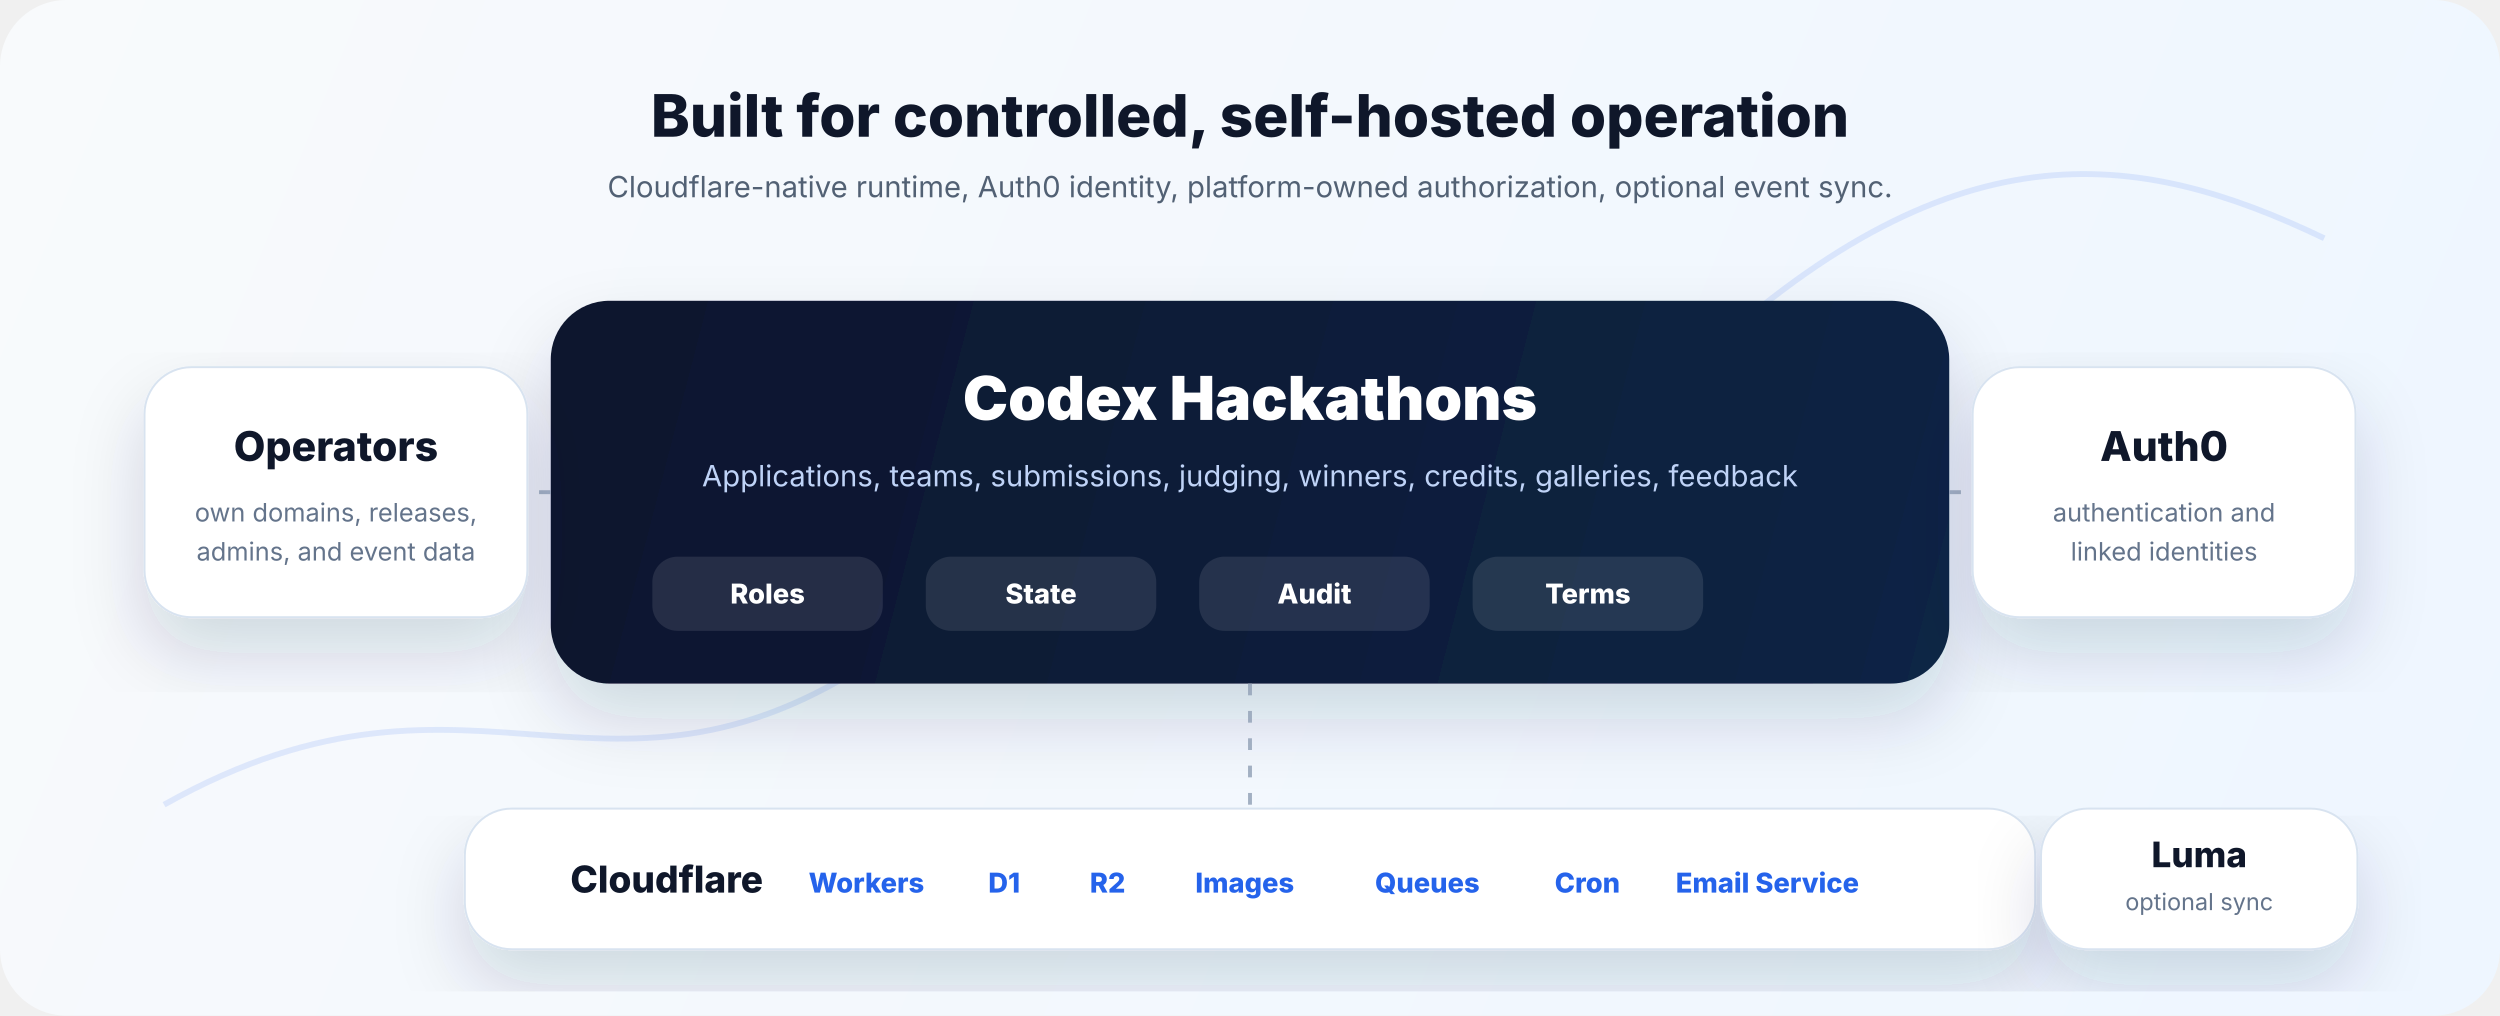
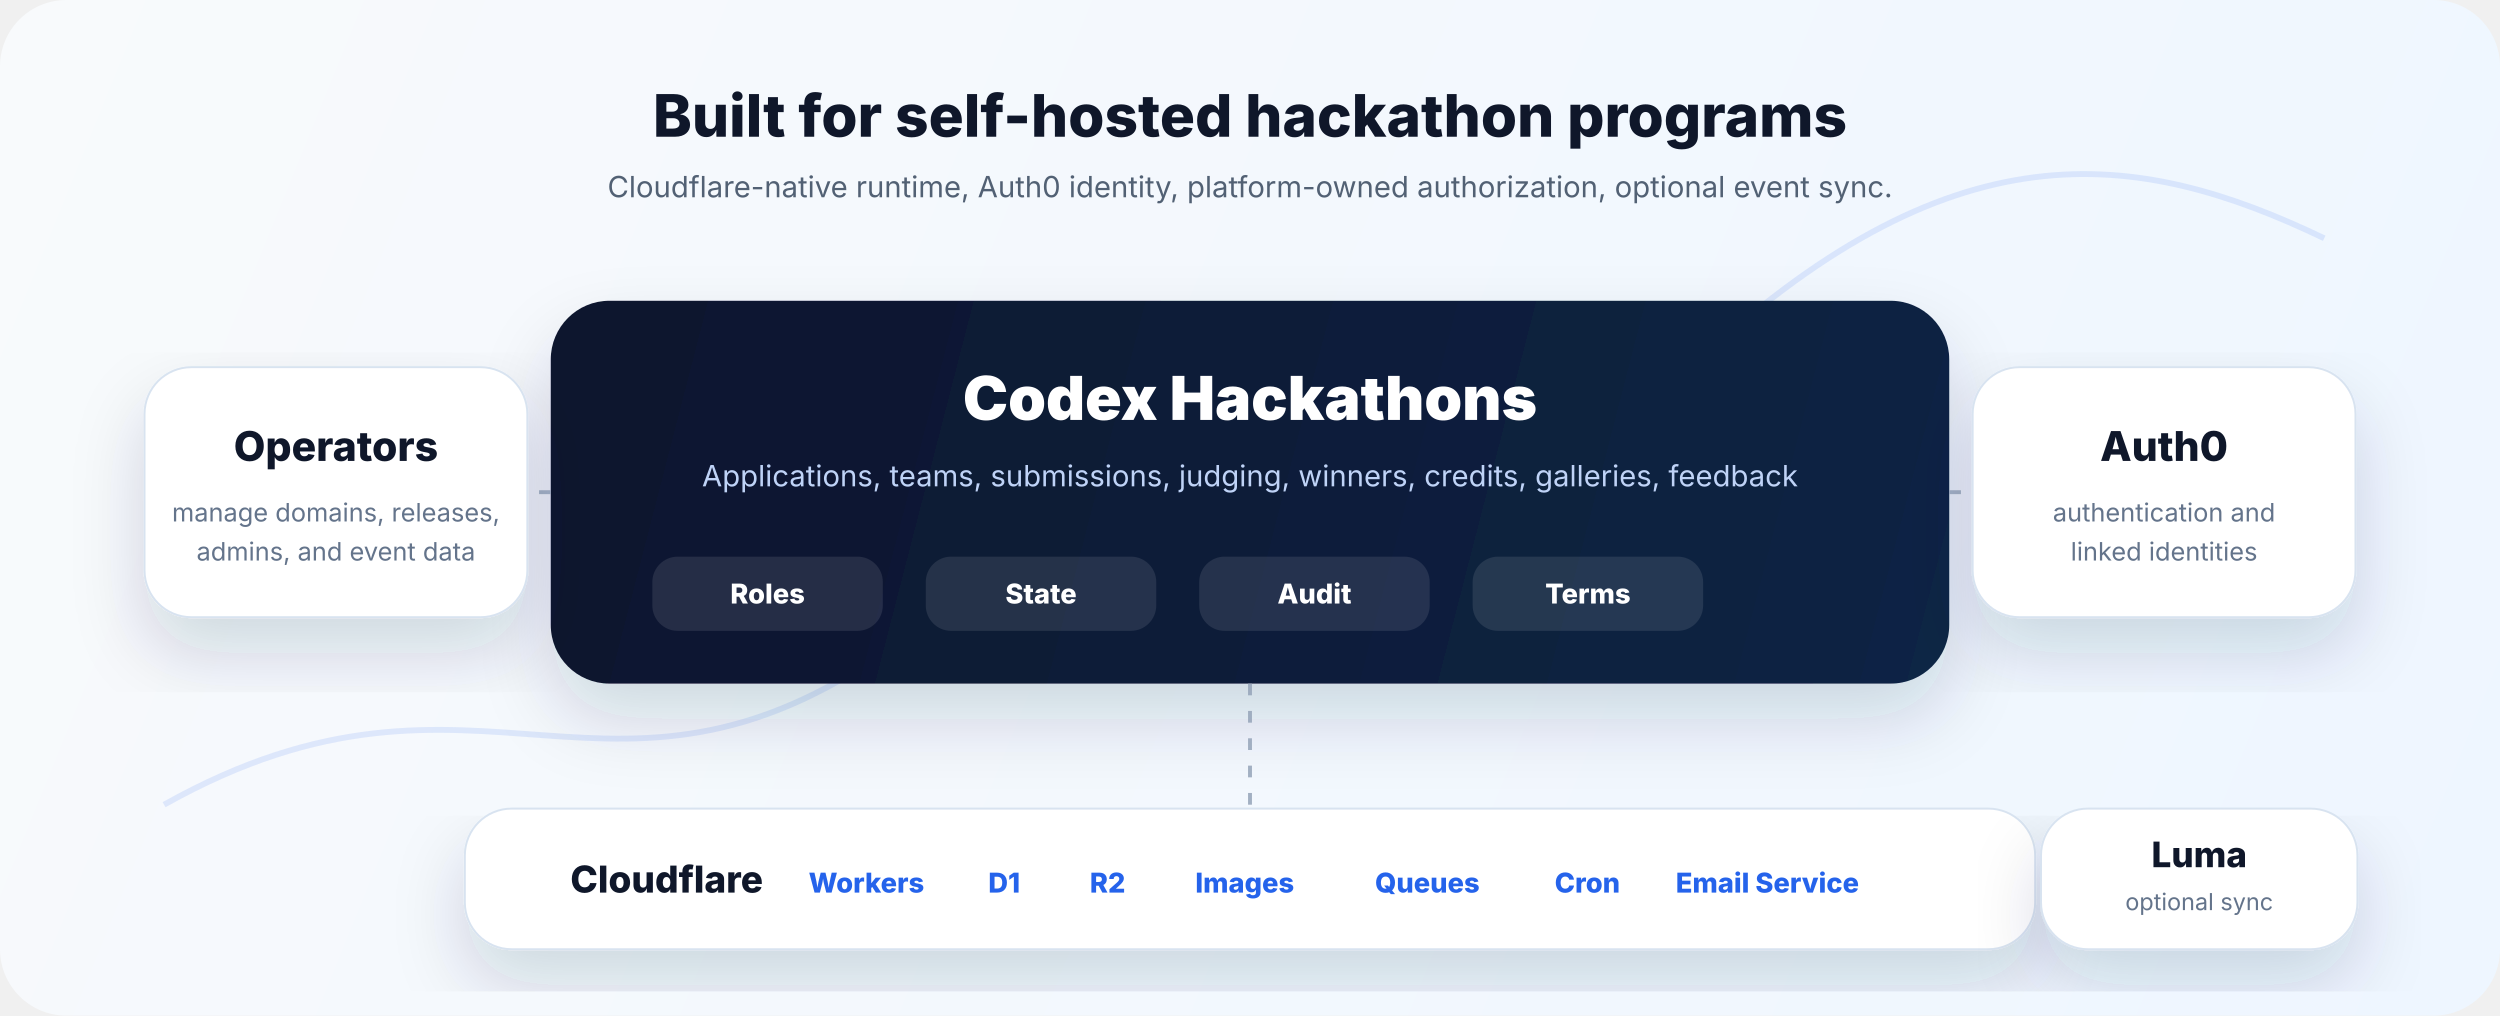
<svg xmlns="http://www.w3.org/2000/svg" width="1280" height="520" viewBox="0 0 1280 520" role="img" aria-labelledby="title desc">
  <defs>
    <linearGradient id="background" x1="0" y1="0" x2="1280" y2="520" gradientUnits="userSpaceOnUse">
      <stop stop-color="#F8FAFC" />
      <stop offset="1" stop-color="#EEF6FF" />
    </linearGradient>
    <linearGradient id="core" x1="280" y1="164" x2="1000" y2="350" gradientUnits="userSpaceOnUse">
      <stop stop-color="#09152D" />
      <stop offset="1" stop-color="#0B2545" />
    </linearGradient>
    <filter id="softShadow" x="-20%" y="-20%" width="140%" height="150%">
      <feDropShadow dx="0" dy="18" stdDeviation="18" flood-color="#0B2545" flood-opacity="0.16" />
    </filter>
  </defs>
  <rect width="1280" height="520" rx="34" fill="url(#background)" />
  <path d="M84 412 C248 320 313 438 464 326 C618 212 735 314 864 190 C999 62 1094 76 1190 122" fill="none" stroke="#2563EB" stroke-opacity="0.12" stroke-width="3" />
-   <text x="640" y="70" text-anchor="middle" fill="#0F172A" font-family="Inter, ui-sans-serif, system-ui, -apple-system, BlinkMacSystemFont, 'Segoe UI', sans-serif" font-size="30" font-weight="820">Built for controlled, self-hosted operation</text>
+   <text x="640" y="70" text-anchor="middle" fill="#0F172A" font-family="Inter, ui-sans-serif, system-ui, -apple-system, BlinkMacSystemFont, 'Segoe UI', sans-serif" font-size="30" font-weight="820">Built for self-hosted hackathon programs</text>
  <text x="640" y="101" text-anchor="middle" fill="#526174" font-family="Inter, ui-sans-serif, system-ui, -apple-system, BlinkMacSystemFont, 'Segoe UI', sans-serif" font-size="15">Cloudflare-native runtime, Auth0 identity, platform-owned authorization, optional event sync.</text>
  <rect x="282" y="154" width="716" height="196" rx="30" fill="url(#core)" filter="url(#softShadow)" />
  <text x="640" y="215" text-anchor="middle" fill="#FFFFFF" font-family="Inter, ui-sans-serif, system-ui, -apple-system, BlinkMacSystemFont, 'Segoe UI', sans-serif" font-size="31" font-weight="850">Codex Hackathons</text>
  <text x="640" y="249" text-anchor="middle" fill="#BFD3F7" font-family="Inter, ui-sans-serif, system-ui, -apple-system, BlinkMacSystemFont, 'Segoe UI', sans-serif" font-size="15">Applications, teams, submissions, judging, winners, credits, galleries, feedback</text>
  <g font-family="Inter, ui-sans-serif, system-ui, -apple-system, BlinkMacSystemFont, 'Segoe UI', sans-serif" font-size="14" font-weight="760">
    <rect x="334" y="285" width="118" height="38" rx="13" fill="#FFFFFF" opacity="0.10" />
    <text x="393" y="309" text-anchor="middle" fill="#FFFFFF">Roles</text>
    <rect x="474" y="285" width="118" height="38" rx="13" fill="#FFFFFF" opacity="0.10" />
    <text x="533" y="309" text-anchor="middle" fill="#FFFFFF">State</text>
    <rect x="614" y="285" width="118" height="38" rx="13" fill="#FFFFFF" opacity="0.10" />
    <text x="673" y="309" text-anchor="middle" fill="#FFFFFF">Audit</text>
    <rect x="754" y="285" width="118" height="38" rx="13" fill="#FFFFFF" opacity="0.10" />
    <text x="813" y="309" text-anchor="middle" fill="#FFFFFF">Terms</text>
  </g>
  <g stroke="#94A3B8" stroke-width="2" stroke-dasharray="6 8" opacity="0.85">
    <path d="M282 252 H174" />
    <path d="M998 252 H1106" />
    <path d="M640 350 V414" />
  </g>
  <g font-family="Inter, ui-sans-serif, system-ui, -apple-system, BlinkMacSystemFont, 'Segoe UI', sans-serif">
    <rect x="74" y="188" width="196" height="128" rx="24" fill="#FFFFFF" stroke="#D8E3F0" filter="url(#softShadow)" />
    <text x="172" y="236" text-anchor="middle" fill="#0F172A" font-size="21" font-weight="830">Operators</text>
-     <text x="172" y="267" text-anchor="middle" fill="#64748B" font-size="13">own domains, releases,</text>
+     <text x="172" y="267" text-anchor="middle" fill="#64748B" font-size="13">manage domains, releases,</text>
    <text x="172" y="287" text-anchor="middle" fill="#64748B" font-size="13">admins, and event data</text>
    <rect x="1010" y="188" width="196" height="128" rx="24" fill="#FFFFFF" stroke="#D8E3F0" filter="url(#softShadow)" />
    <text x="1108" y="236" text-anchor="middle" fill="#0F172A" font-size="21" font-weight="830">Auth0</text>
    <text x="1108" y="267" text-anchor="middle" fill="#64748B" font-size="13">authentication and</text>
    <text x="1108" y="287" text-anchor="middle" fill="#64748B" font-size="13">linked identities</text>
    <rect x="238" y="414" width="804" height="72" rx="24" fill="#FFFFFF" stroke="#D8E3F0" filter="url(#softShadow)" />
    <text x="292" y="457" fill="#0F172A" font-size="19" font-weight="830">Cloudflare</text>
    <text x="414" y="457" fill="#2563EB" font-size="14" font-weight="760">Workers</text>
    <text x="506" y="457" fill="#2563EB" font-size="14" font-weight="760">D1</text>
    <text x="558" y="457" fill="#2563EB" font-size="14" font-weight="760">R2</text>
    <text x="612" y="457" fill="#2563EB" font-size="14" font-weight="760">Images</text>
    <text x="704" y="457" fill="#2563EB" font-size="14" font-weight="760">Queues</text>
    <text x="796" y="457" fill="#2563EB" font-size="14" font-weight="760">Cron</text>
    <text x="858" y="457" fill="#2563EB" font-size="14" font-weight="760">Email Service</text>
    <rect x="1045" y="414" width="162" height="72" rx="24" fill="#FFFFFF" stroke="#D8E3F0" filter="url(#softShadow)" />
    <text x="1126" y="444" text-anchor="middle" fill="#0F172A" font-size="18" font-weight="830">Luma</text>
    <text x="1126" y="466" text-anchor="middle" fill="#64748B" font-size="12">optional sync</text>
  </g>
</svg>
